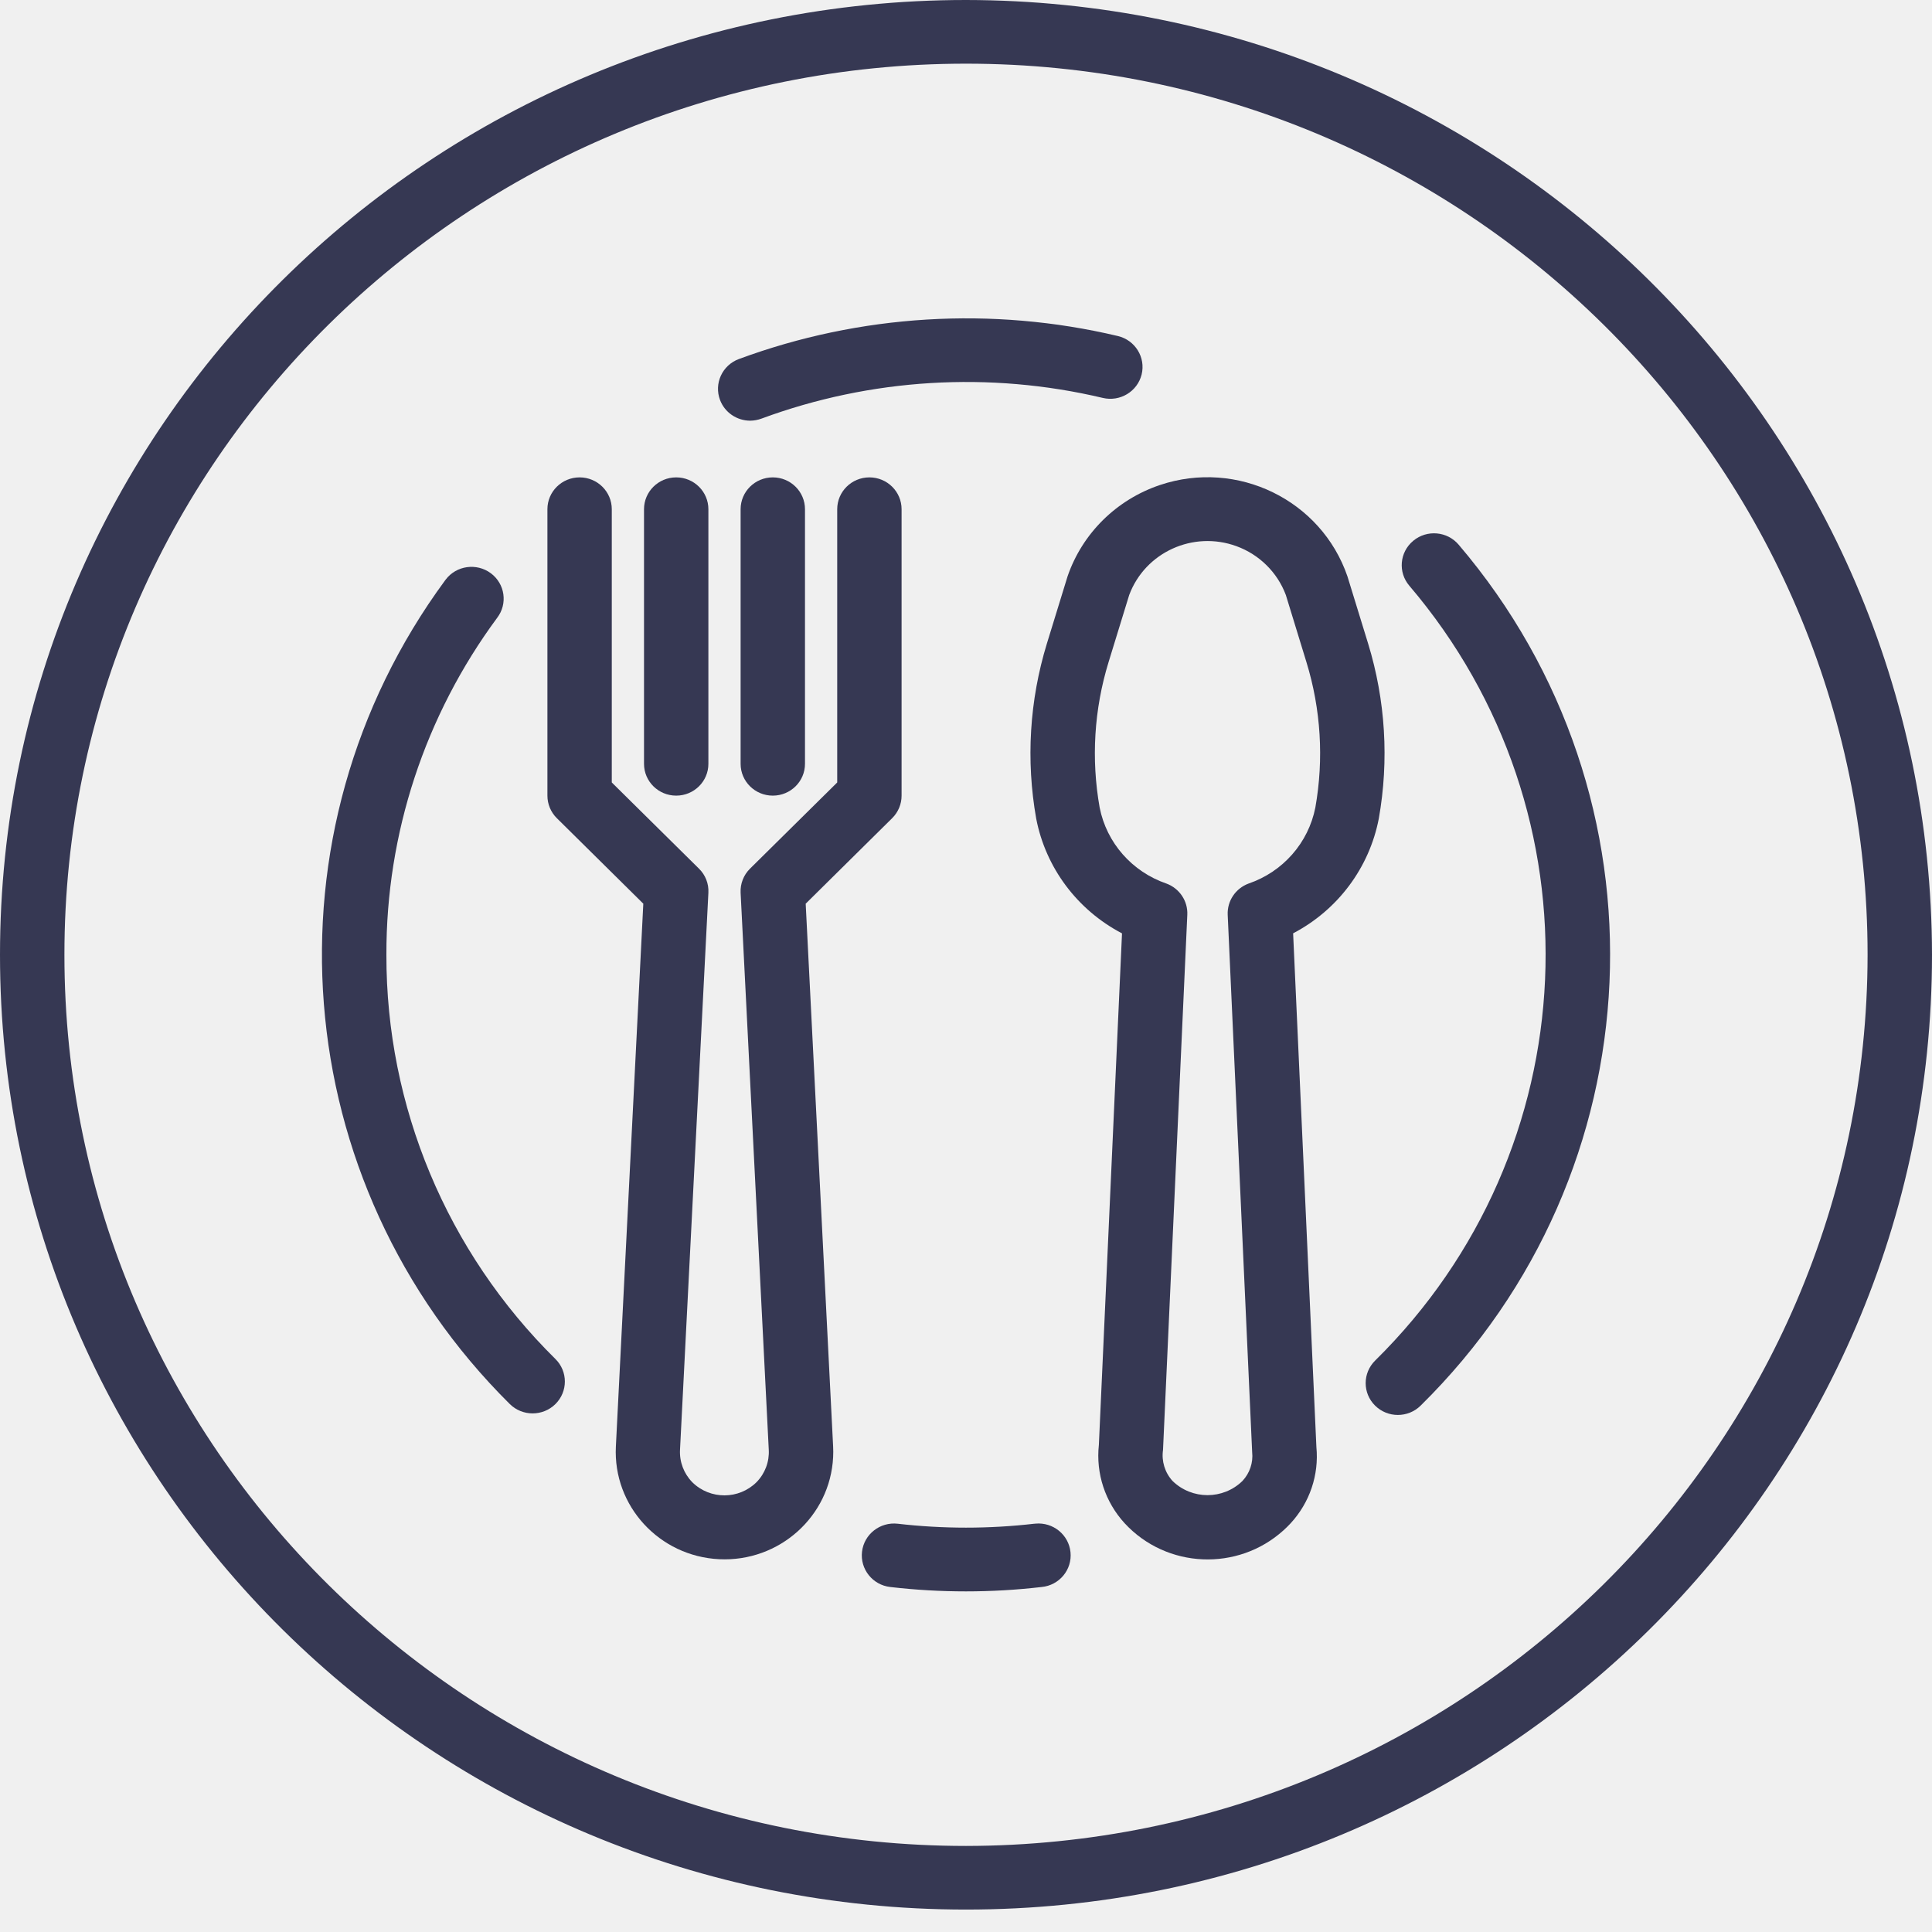
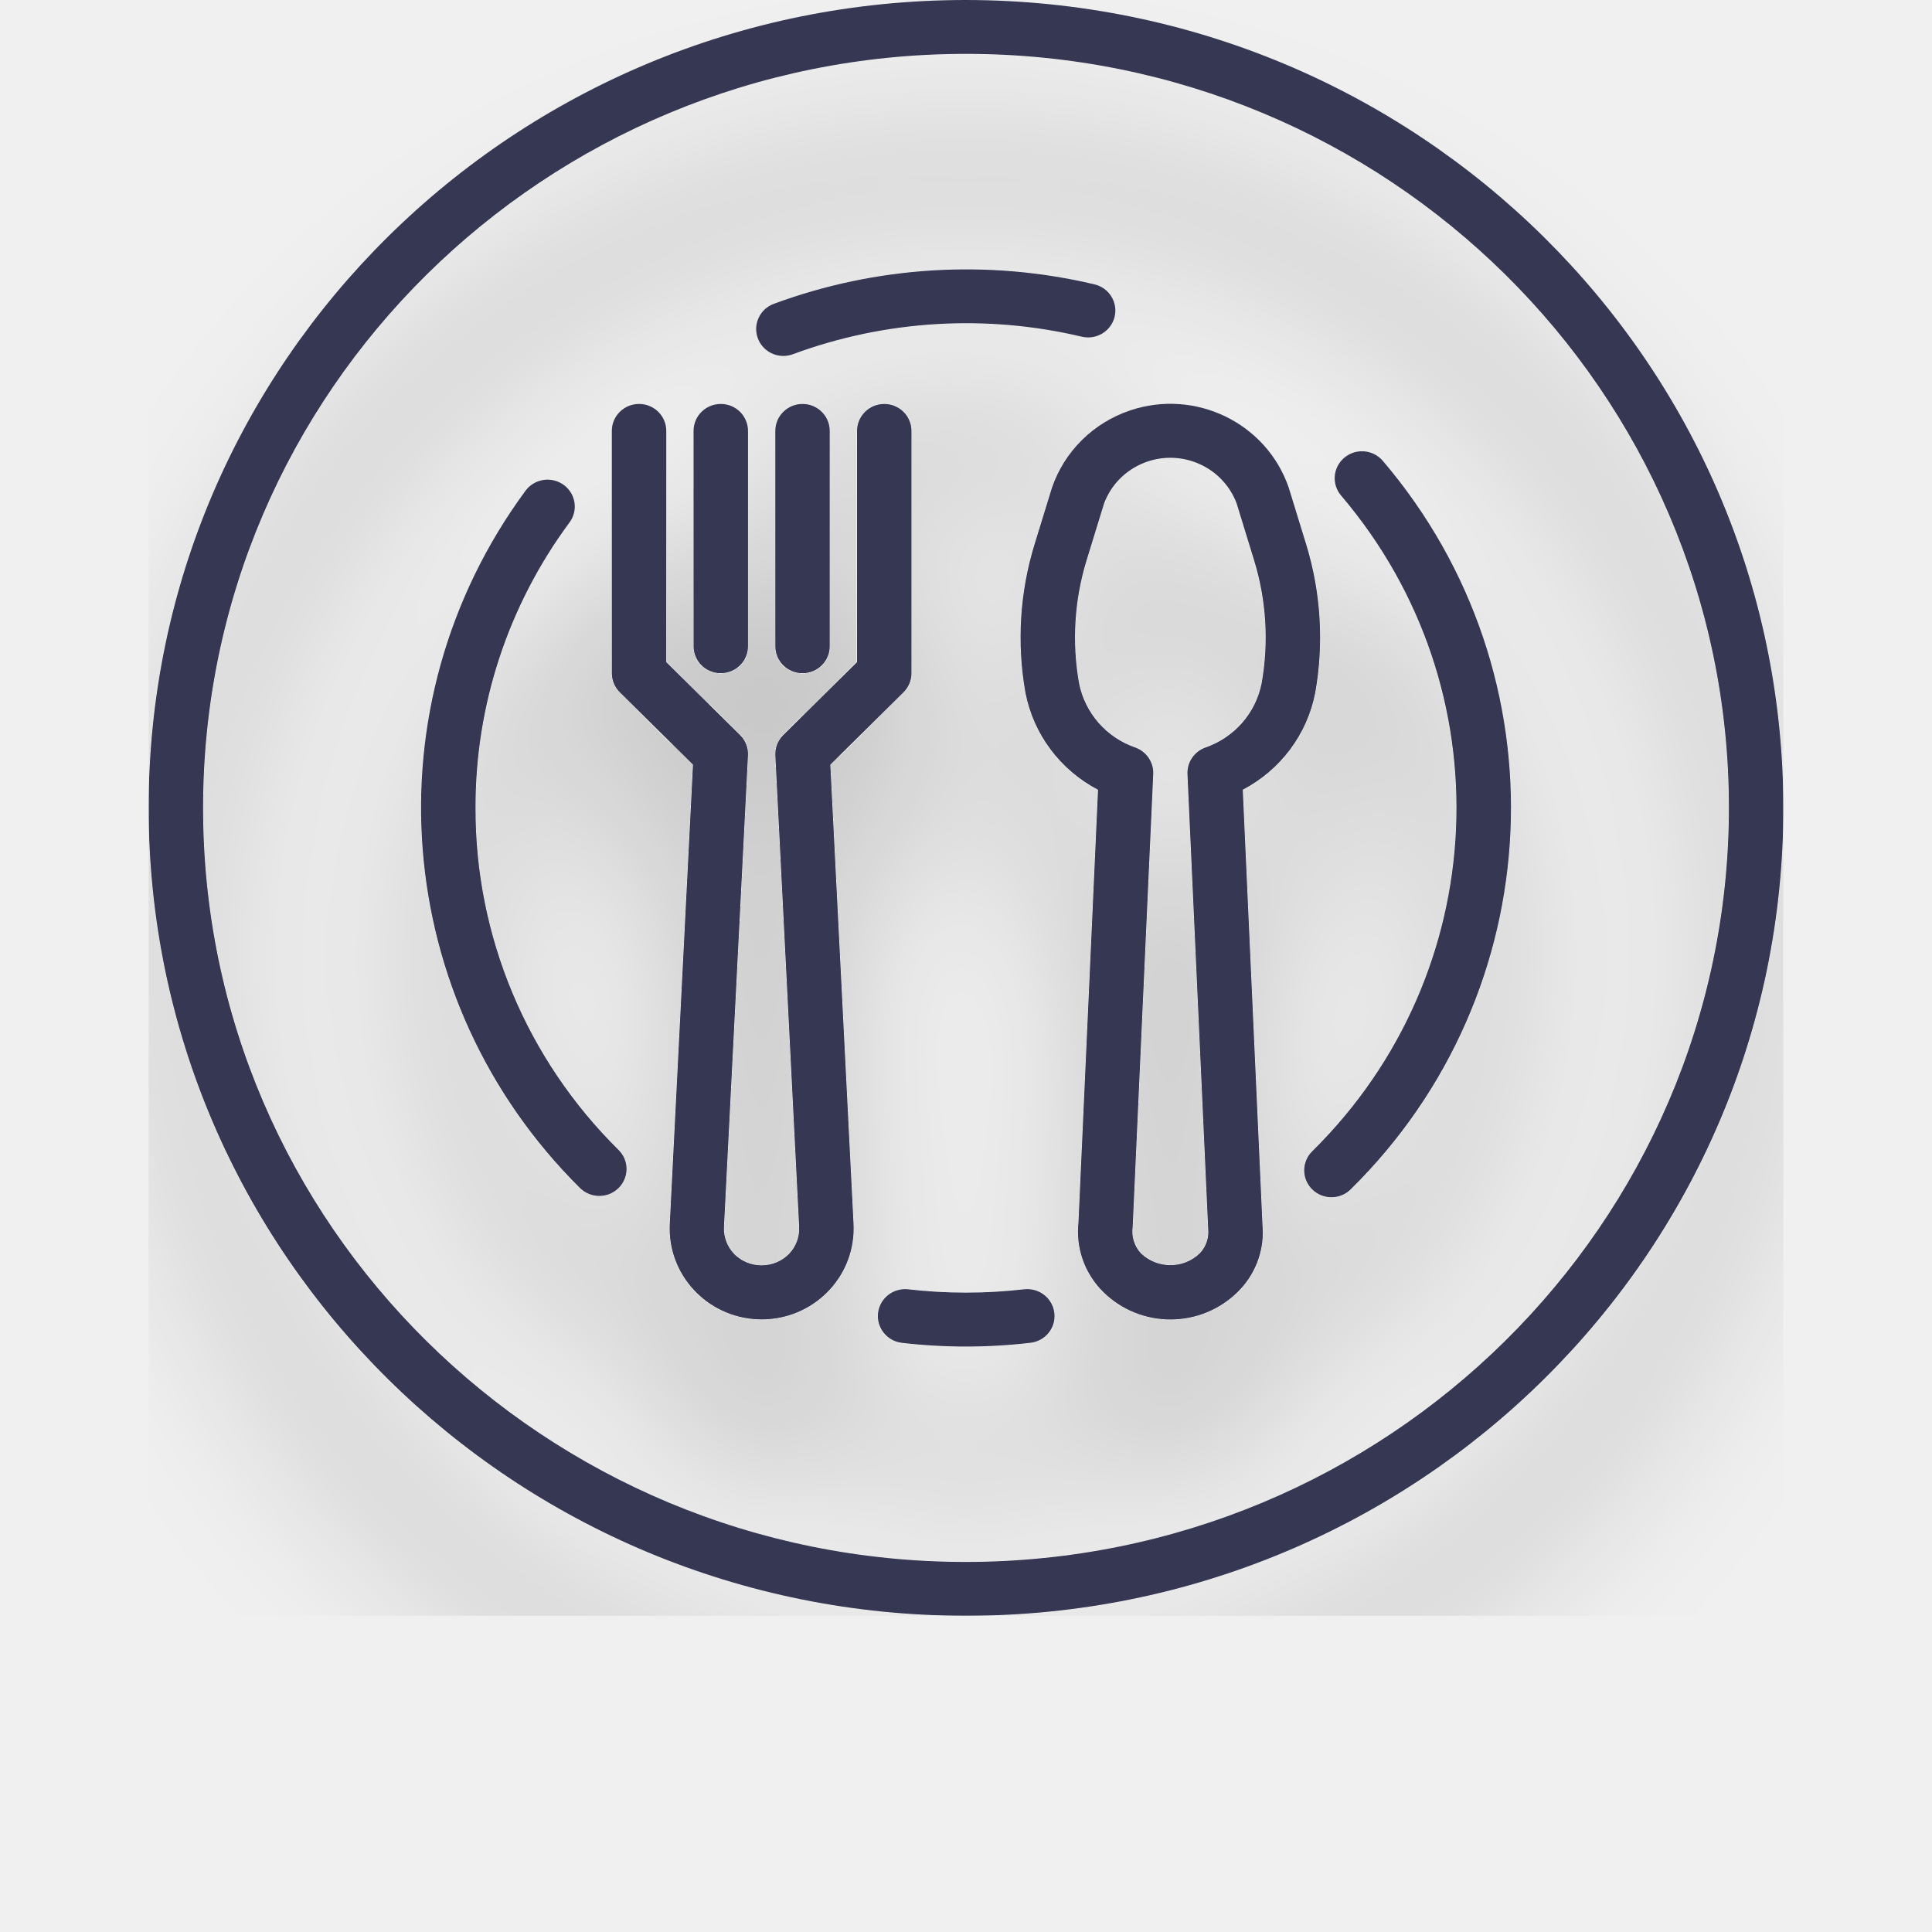
- <svg xmlns="http://www.w3.org/2000/svg" width="44" height="44" viewBox="0 0 44 44" fill="none">
-   <g clip-path="url(#clip0_0_228)">
-     <path d="M31.158 14.657L30.687 13.126C30.089 11.386 28.177 10.455 26.417 11.046C25.427 11.379 24.649 12.147 24.313 13.126L23.842 14.657C23.446 15.949 23.363 17.315 23.599 18.644C23.815 19.763 24.534 20.724 25.553 21.257L25.026 32.907C24.955 33.557 25.169 34.206 25.613 34.691C26.567 35.724 28.187 35.795 29.231 34.852C29.288 34.801 29.342 34.747 29.394 34.691C29.828 34.22 30.041 33.59 29.98 32.956L29.45 21.256C30.468 20.723 31.185 19.762 31.401 18.644C31.637 17.315 31.554 15.949 31.158 14.657ZM29.956 18.392C29.797 19.196 29.218 19.855 28.434 20.123C28.137 20.234 27.946 20.521 27.96 20.834L28.517 33.07C28.543 33.31 28.463 33.549 28.297 33.727C27.856 34.159 27.145 34.159 26.703 33.727C26.529 33.535 26.45 33.277 26.487 33.022L27.04 20.834C27.055 20.521 26.863 20.234 26.566 20.123C25.783 19.855 25.203 19.196 25.044 18.392C24.848 17.288 24.917 16.154 25.246 15.082L25.717 13.55C26.081 12.576 27.175 12.079 28.16 12.439C28.68 12.629 29.091 13.035 29.284 13.55L29.754 15.082C30.083 16.154 30.152 17.288 29.956 18.392Z" fill="#363853" />
-     <path d="M19.8 10.872C19.395 10.872 19.067 11.197 19.067 11.597V17.82L17.081 19.783C16.935 19.927 16.857 20.127 16.867 20.331L17.508 33.016C17.524 33.289 17.423 33.557 17.231 33.754C16.83 34.154 16.176 34.157 15.771 33.761C15.769 33.758 15.767 33.756 15.764 33.754C15.572 33.557 15.472 33.289 15.487 33.016L16.133 20.331C16.144 20.127 16.066 19.927 15.919 19.783L13.933 17.82V11.597C13.933 11.197 13.605 10.872 13.2 10.872C12.795 10.872 12.467 11.197 12.467 11.597V18.12C12.467 18.313 12.544 18.497 12.681 18.633L14.651 20.581L14.026 32.945C13.959 34.296 15.013 35.444 16.38 35.51C17.746 35.576 18.908 34.534 18.974 33.184C18.978 33.104 18.978 33.025 18.974 32.945L18.349 20.581L20.319 18.633C20.456 18.497 20.533 18.313 20.533 18.121V11.597C20.533 11.197 20.205 10.872 19.8 10.872Z" fill="#363853" />
-     <path d="M15.4 10.872C14.995 10.872 14.667 11.197 14.667 11.597V17.396C14.667 17.796 14.995 18.12 15.4 18.12C15.805 18.12 16.133 17.796 16.133 17.396V11.597C16.133 11.197 15.805 10.872 15.4 10.872Z" fill="#363853" />
-     <path d="M17.6 10.872C17.195 10.872 16.867 11.197 16.867 11.597V17.396C16.867 17.796 17.195 18.12 17.6 18.12C18.005 18.12 18.333 17.796 18.333 17.396V11.597C18.333 11.197 18.005 10.872 17.6 10.872Z" fill="#363853" />
-     <path d="M22 0C9.85 0 0 9.735 0 21.745C0 33.754 9.85 43.489 22 43.489C34.15 43.489 44 33.754 44 21.745C43.986 9.741 34.145 0.014 22 0ZM22 42.04C10.66 42.04 1.467 32.953 1.467 21.745C1.467 10.536 10.66 1.45 22 1.45C33.34 1.45 42.533 10.536 42.533 21.745C42.52 32.948 33.335 42.027 22 42.04Z" fill="#363853" />
-     <path d="M24.38 35.351C24.341 34.953 23.982 34.661 23.579 34.7C23.57 34.701 23.56 34.702 23.551 34.703L23.554 34.702C22.521 34.821 21.479 34.821 20.446 34.702C20.044 34.656 19.679 34.94 19.632 35.338C19.585 35.736 19.873 36.097 20.275 36.143C21.42 36.276 22.577 36.276 23.722 36.143C24.125 36.105 24.42 35.75 24.38 35.351Z" fill="#363853" />
-     <path d="M33.22 12.405C32.96 12.098 32.497 12.058 32.187 12.315C32.186 12.316 32.185 12.317 32.184 12.318C31.874 12.576 31.835 13.033 32.096 13.339C36.517 18.527 36.179 26.198 31.318 30.986C31.031 31.269 31.03 31.728 31.316 32.011C31.602 32.295 32.066 32.296 32.353 32.013C37.756 26.694 38.133 18.169 33.22 12.405Z" fill="#363853" />
-     <path d="M17.086 9.582C17.085 9.582 17.085 9.581 17.084 9.581C17.084 9.581 17.083 9.582 17.082 9.582H17.086Z" fill="#363853" />
-     <path d="M25.459 7.653C22.593 6.974 19.587 7.157 16.827 8.177C16.448 8.318 16.256 8.736 16.399 9.111C16.506 9.393 16.779 9.58 17.085 9.581C17.172 9.58 17.259 9.564 17.341 9.534C19.827 8.615 22.534 8.451 25.114 9.062C25.508 9.156 25.904 8.917 26 8.528C26.095 8.139 25.853 7.747 25.459 7.653Z" fill="#363853" />
-     <path d="M12.649 30.95C10.177 28.511 8.792 25.197 8.8 21.745C8.793 18.986 9.677 16.297 11.323 14.07C11.567 13.75 11.502 13.296 11.178 13.055C10.854 12.815 10.394 12.879 10.151 13.199C10.147 13.205 10.142 13.211 10.138 13.216C5.898 18.978 6.522 26.93 11.61 31.976C11.897 32.26 12.362 32.26 12.649 31.977C12.936 31.693 12.936 31.233 12.649 30.95Z" fill="#363853" />
+ <svg xmlns="http://www.w3.org/2000/svg" width="52" height="52" viewBox="0 0 52 52" fill="none">
+   <g clip-path="url(#clip0_0_228)" filter="url(#filter0_d_0_228)">
+     <path d="M35.158 14.657L34.687 13.126C34.089 11.386 32.178 10.455 30.417 11.046C29.427 11.379 28.649 12.147 28.313 13.126L27.842 14.657C27.446 15.949 27.363 17.315 27.599 18.644C27.815 19.763 28.534 20.724 29.553 21.257L29.026 32.907C28.955 33.557 29.169 34.206 29.613 34.691C30.567 35.724 32.187 35.795 33.231 34.852C33.288 34.801 33.342 34.747 33.394 34.691C33.828 34.22 34.041 33.59 33.98 32.956L33.45 21.256C34.468 20.723 35.185 19.762 35.401 18.644C35.637 17.315 35.554 15.949 35.158 14.657ZM33.956 18.392C33.797 19.196 33.218 19.855 32.434 20.123C32.137 20.234 31.946 20.521 31.96 20.834L32.517 33.07C32.543 33.31 32.463 33.549 32.297 33.727C31.856 34.159 31.145 34.159 30.703 33.727C30.529 33.535 30.45 33.277 30.487 33.022L31.04 20.834C31.055 20.521 30.863 20.234 30.566 20.123C29.783 19.855 29.203 19.196 29.044 18.392C28.848 17.288 28.917 16.154 29.246 15.082L29.717 13.55C30.081 12.576 31.175 12.079 32.16 12.439C32.681 12.629 33.091 13.035 33.284 13.55L33.754 15.082C34.083 16.154 34.152 17.288 33.956 18.392Z" fill="#363853" />
+     <path d="M23.8 10.872C23.395 10.872 23.067 11.197 23.067 11.597V17.82L21.081 19.783C20.935 19.927 20.857 20.127 20.867 20.331L21.508 33.016C21.524 33.289 21.423 33.557 21.231 33.754C20.83 34.154 20.176 34.157 19.771 33.761C19.769 33.758 19.767 33.756 19.765 33.754C19.572 33.557 19.472 33.289 19.487 33.016L20.133 20.331C20.144 20.127 20.066 19.927 19.919 19.783L17.933 17.82V11.597C17.933 11.197 17.605 10.872 17.2 10.872C16.795 10.872 16.467 11.197 16.467 11.597V18.12C16.467 18.313 16.544 18.497 16.681 18.633L18.651 20.581L18.026 32.945C17.959 34.296 19.013 35.444 20.38 35.51C21.746 35.576 22.908 34.534 22.974 33.184C22.978 33.104 22.978 33.025 22.974 32.945L22.349 20.581L24.319 18.633C24.456 18.497 24.533 18.313 24.533 18.121V11.597C24.533 11.197 24.205 10.872 23.8 10.872Z" fill="#363853" />
+     <path d="M19.4 10.872C18.995 10.872 18.667 11.197 18.667 11.597V17.396C18.667 17.796 18.995 18.12 19.4 18.12C19.805 18.12 20.133 17.796 20.133 17.396V11.597C20.133 11.197 19.805 10.872 19.4 10.872Z" fill="#363853" />
+     <path d="M21.6 10.872C21.195 10.872 20.867 11.197 20.867 11.597V17.396C20.867 17.796 21.195 18.12 21.6 18.12C22.005 18.12 22.333 17.796 22.333 17.396V11.597C22.333 11.197 22.005 10.872 21.6 10.872Z" fill="#363853" />
+     <path d="M26 0C13.85 0 4 9.735 4 21.745C4 33.754 13.85 43.489 26 43.489C38.15 43.489 48 33.754 48 21.745C47.986 9.741 38.145 0.014 26 0ZM26 42.04C14.66 42.04 5.467 32.953 5.467 21.745C5.467 10.536 14.66 1.45 26 1.45C37.34 1.45 46.533 10.536 46.533 21.745C46.52 32.948 37.335 42.027 26 42.04Z" fill="#363853" />
+     <path d="M28.38 35.351C28.341 34.953 27.982 34.661 27.579 34.7C27.57 34.701 27.56 34.702 27.551 34.703L27.554 34.702C26.521 34.821 25.479 34.821 24.446 34.702C24.044 34.656 23.679 34.94 23.632 35.338C23.585 35.736 23.873 36.097 24.275 36.143C25.42 36.276 26.577 36.276 27.722 36.143C28.125 36.105 28.42 35.75 28.38 35.351Z" fill="#363853" />
+     <path d="M37.22 12.405C36.96 12.098 36.497 12.058 36.187 12.315C36.186 12.316 36.185 12.317 36.184 12.318C35.874 12.576 35.835 13.033 36.096 13.339C40.517 18.527 40.179 26.198 35.318 30.986C35.031 31.269 35.03 31.728 35.316 32.011C35.602 32.295 36.066 32.296 36.353 32.013C41.756 26.694 42.133 18.169 37.22 12.405Z" fill="#363853" />
+     <path d="M21.086 9.582C21.085 9.582 21.085 9.581 21.084 9.581C21.084 9.581 21.083 9.582 21.082 9.582H21.086Z" fill="#363853" />
+     <path d="M29.459 7.653C26.593 6.974 23.587 7.157 20.827 8.177C20.448 8.318 20.256 8.736 20.399 9.111C20.506 9.393 20.779 9.58 21.085 9.581C21.172 9.58 21.259 9.564 21.341 9.534C23.827 8.615 26.534 8.451 29.114 9.062C29.508 9.156 29.904 8.917 30 8.528C30.095 8.139 29.853 7.747 29.459 7.653Z" fill="#363853" />
+     <path d="M16.649 30.95C14.177 28.511 12.791 25.197 12.8 21.745C12.793 18.986 13.677 16.297 15.323 14.07C15.567 13.75 15.502 13.296 15.178 13.055C14.854 12.815 14.394 12.879 14.151 13.199C14.147 13.205 14.142 13.211 14.138 13.216C9.898 18.978 10.522 26.93 15.61 31.976C15.897 32.26 16.362 32.26 16.649 31.977C16.936 31.693 16.936 31.233 16.649 30.95Z" fill="#363853" />
  </g>
  <defs>
+     <filter id="filter0_d_0_228" x="0" y="0" width="52" height="51.489" filterUnits="userSpaceOnUse" color-interpolation-filters="sRGB">
+       <feFlood flood-opacity="0" result="BackgroundImageFix" />
+       <feColorMatrix in="SourceAlpha" type="matrix" values="0 0 0 0 0 0 0 0 0 0 0 0 0 0 0 0 0 0 127 0" result="hardAlpha" />
+       <feOffset dy="4" />
+       <feGaussianBlur stdDeviation="2" />
+       <feComposite in2="hardAlpha" operator="out" />
+       <feColorMatrix type="matrix" values="0 0 0 0 0 0 0 0 0 0 0 0 0 0 0 0 0 0 0.25 0" />
+       <feBlend mode="normal" in2="BackgroundImageFix" result="effect1_dropShadow_0_228" />
+       <feBlend mode="normal" in="SourceGraphic" in2="effect1_dropShadow_0_228" result="shape" />
+     </filter>
    <clipPath id="clip0_0_228">
-       <rect width="44" height="43.489" fill="white" />
+       <rect width="44" height="43.489" fill="white" transform="translate(4)" />
    </clipPath>
  </defs>
</svg>
